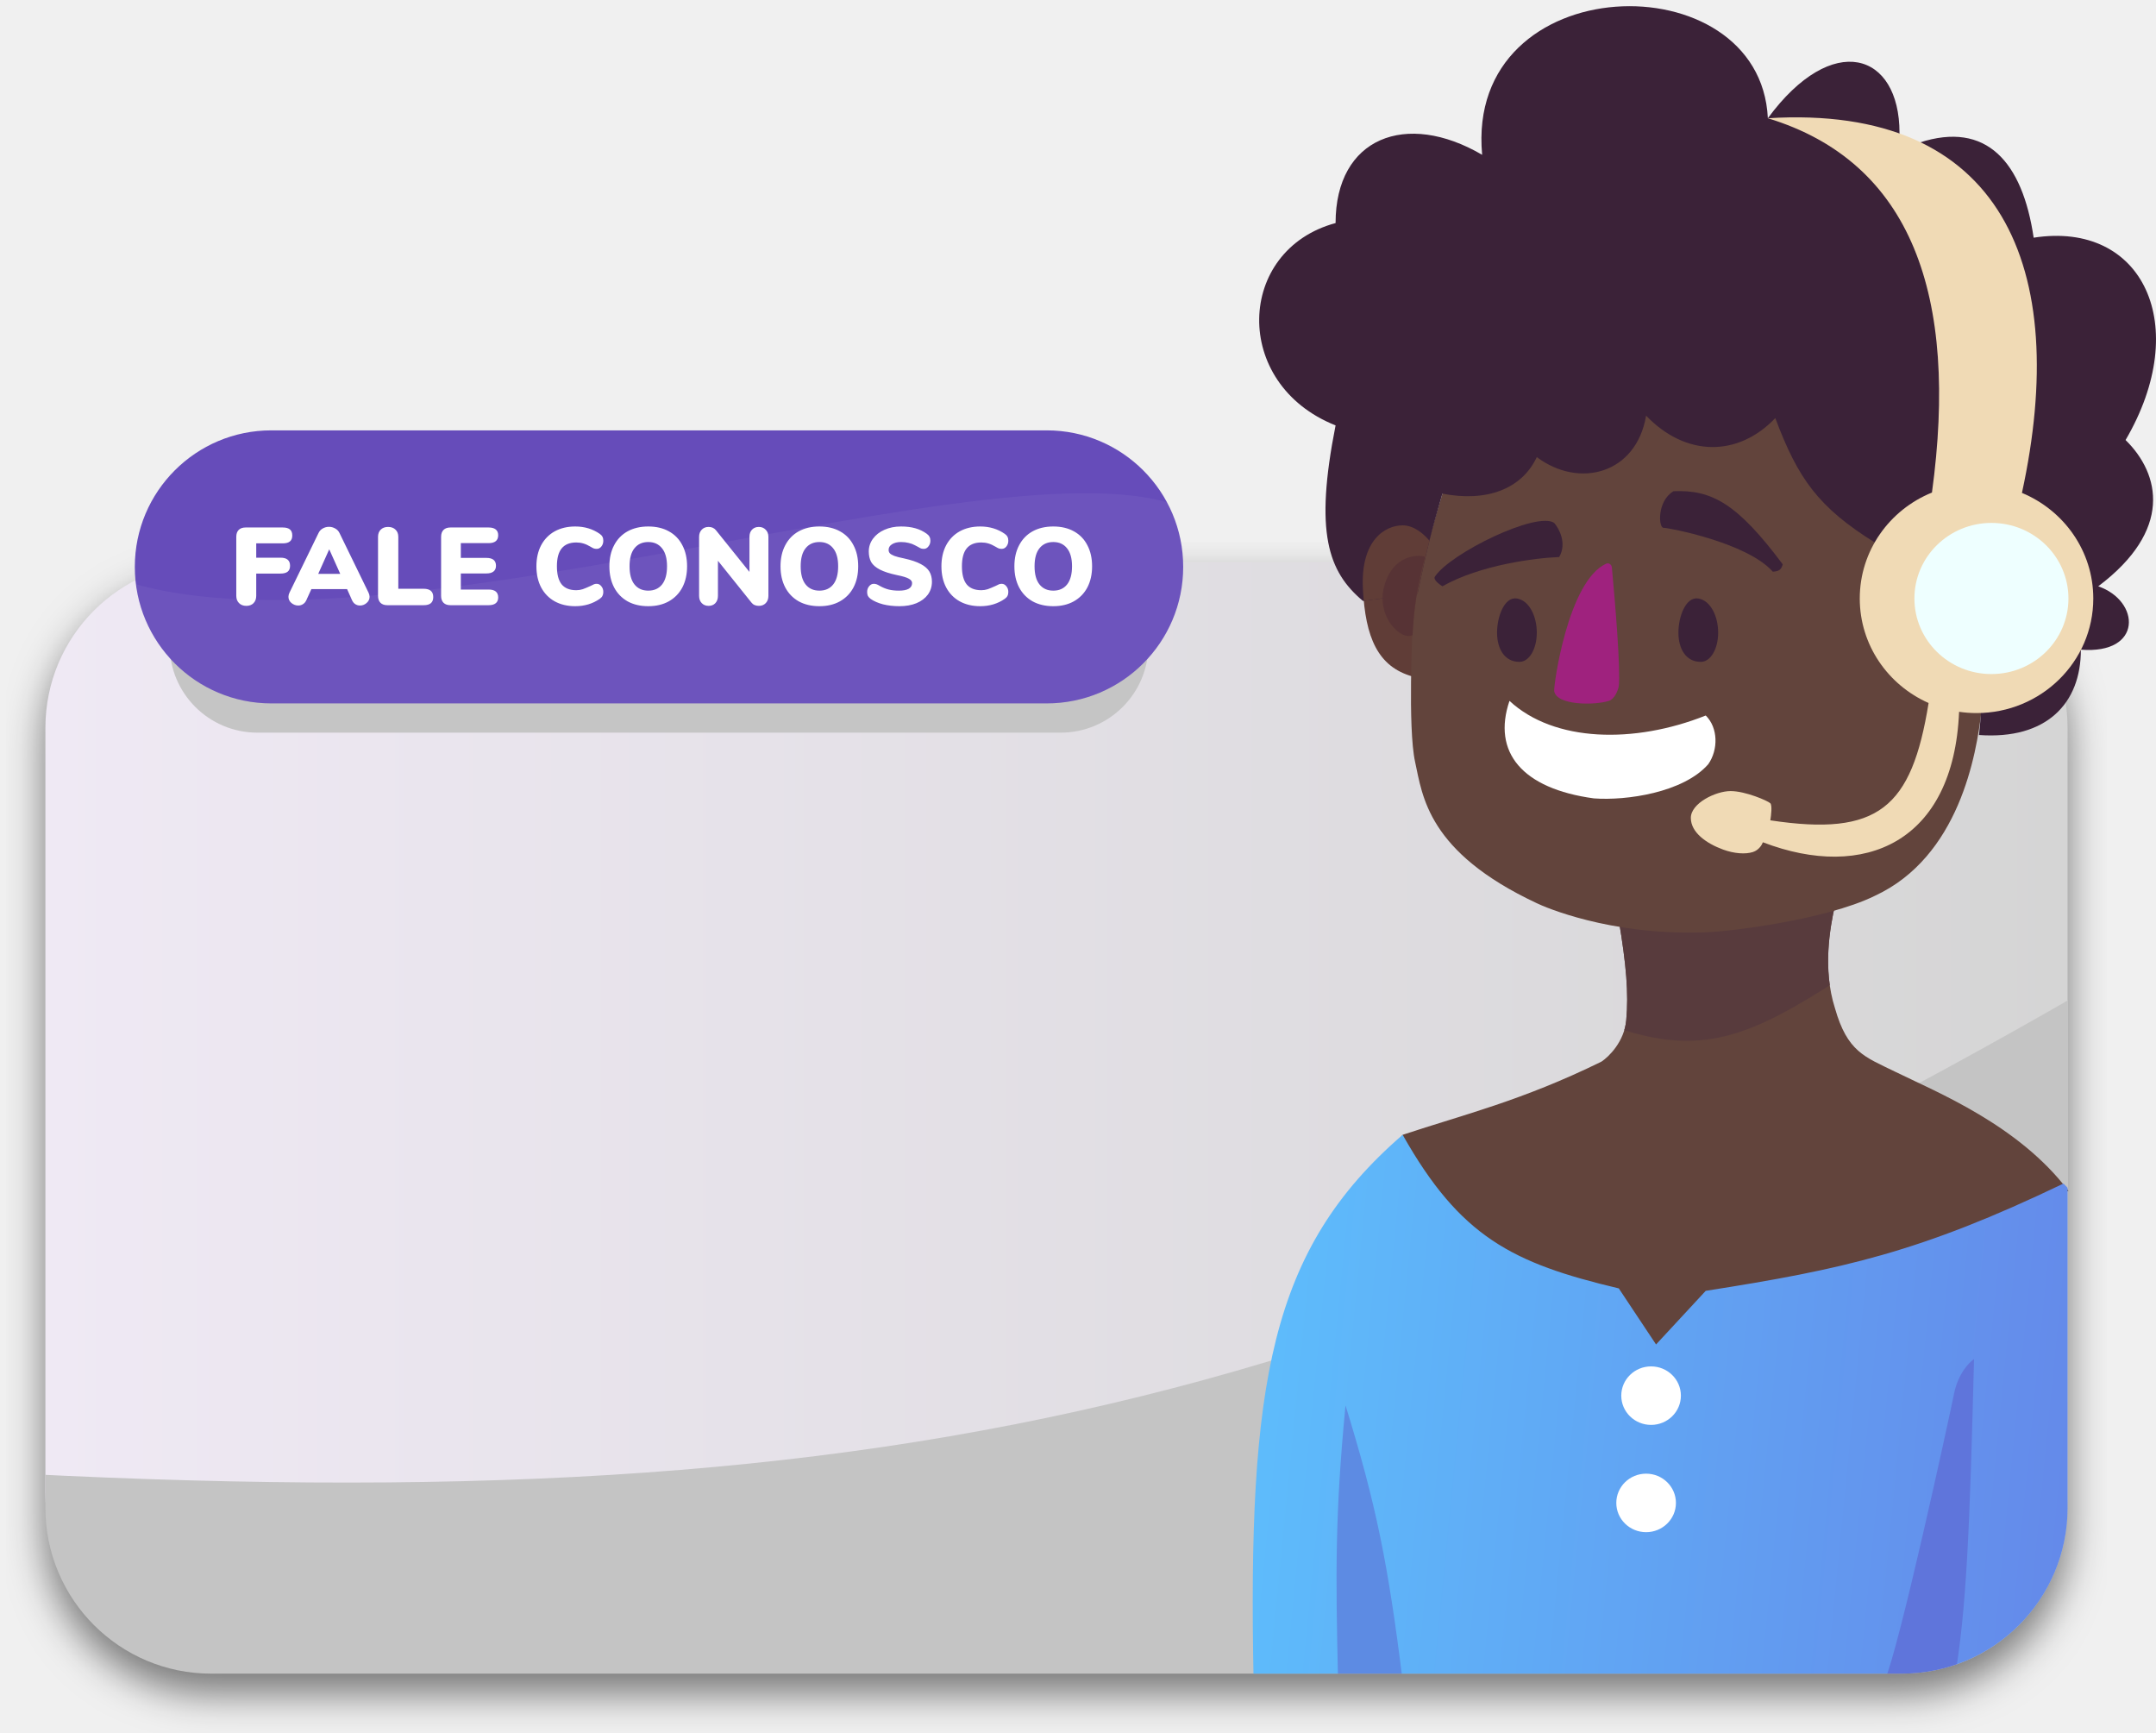
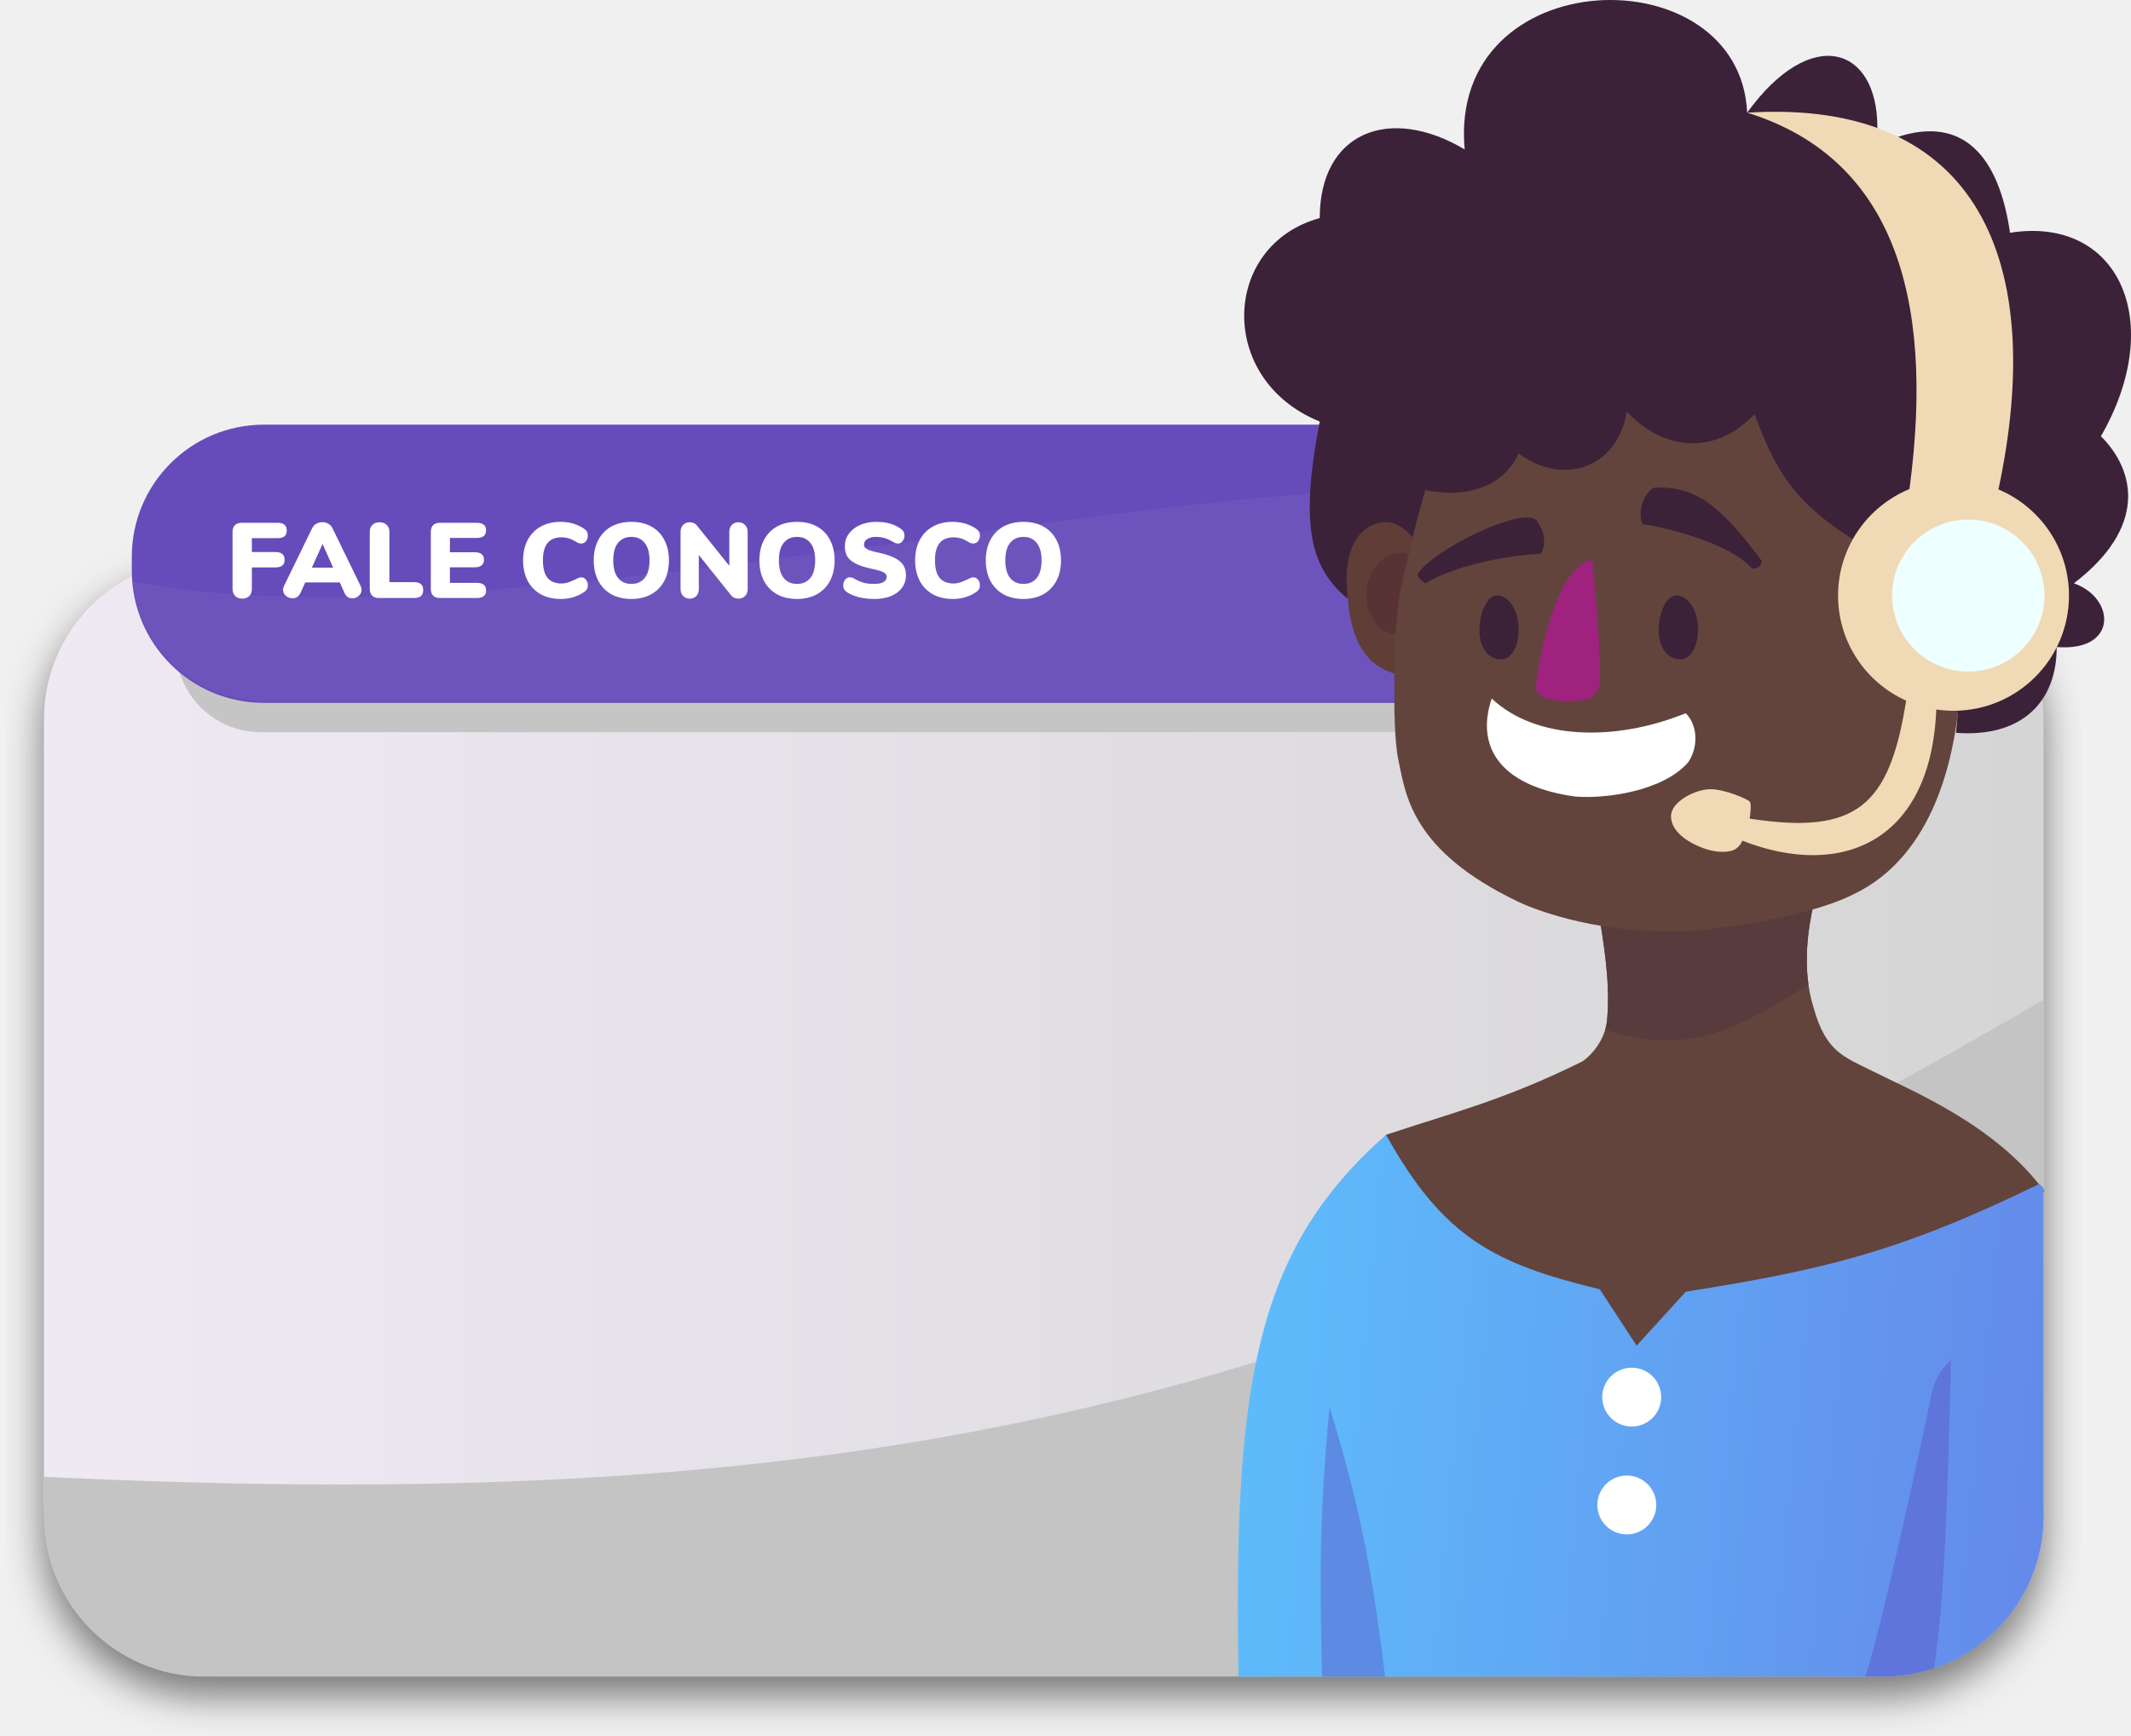
- <svg xmlns="http://www.w3.org/2000/svg" width="285" height="229" viewBox="0 0 285 229" fill="none">
+ <svg xmlns="http://www.w3.org/2000/svg" width="291" height="237" viewBox="0 0 291 237" fill="none">
  <g filter="url(#filter0_d)">
-     <rect x="6" y="74.272" width="267.313" height="144.977" rx="21.908" fill="url(#paint0_linear)" />
-     <mask id="mask0" mask-type="alpha" maskUnits="userSpaceOnUse" x="6" y="76" width="268" height="146">
-       <rect x="6" y="76.206" width="267.313" height="144.977" rx="21.908" fill="url(#paint1_linear)" />
+     <rect x="6" y="76.333" width="273.062" height="150.658" rx="21.908" fill="url(#paint0_linear)" />
+     <mask id="mask0" mask-type="alpha" maskUnits="userSpaceOnUse" x="6" y="78" width="274" height="151">
+       <rect x="6" y="78.342" width="273.062" height="150.658" rx="21.908" fill="url(#paint1_linear)" />
    </mask>
    <g mask="url(#mask0)">
-       <path d="M289.772 122.598C185.457 184.873 121.577 201.431 -3.081 194.442V240.513H289.772V122.598Z" fill="#C4C4C4" />
+       <path d="M295.875 126.553C189.316 191.268 124.063 208.475 -3.276 201.212V249.088H295.875V126.553Z" fill="#C4C4C4" />
    </g>
  </g>
-   <rect x="22.42" y="63.963" width="129.388" height="32.861" rx="11.598" fill="#C5C5C5" />
-   <rect x="17.822" y="56.875" width="138.583" height="36.083" rx="18.042" fill="#664CBA" />
+   <rect x="24" y="66" width="181" height="34" rx="11.598" fill="#C5C5C5" />
+   <rect x="18" y="58" width="193" height="38" rx="18.042" fill="#664CBA" />
  <g opacity="0.05">
-     <mask id="mask1" mask-type="alpha" maskUnits="userSpaceOnUse" x="17" y="56" width="140" height="37">
-       <rect x="17.822" y="56.875" width="138.583" height="36.083" rx="18.042" fill="#664CBA" />
+     <mask id="mask1" mask-type="alpha" maskUnits="userSpaceOnUse" x="18" y="58" width="193" height="38">
+       <rect x="18.076" y="58.254" width="192.924" height="37.497" rx="18.042" fill="#664CBA" />
    </mask>
    <g mask="url(#mask1)">
-       <path d="M159.689 69.118C142.284 53.654 50.662 89.737 14.867 76.206C-20.928 62.674 14.867 97.147 14.867 97.147H159.689C159.689 97.147 177.094 84.582 159.689 69.118Z" fill="white" />
+       <path d="M215.572 70.977C191.342 54.906 63.793 92.403 13.962 78.342C-35.869 64.281 13.962 100.104 13.962 100.104H215.572C215.572 100.104 239.801 87.047 215.572 70.977Z" fill="white" />
    </g>
  </g>
-   <path d="M32.559 80.068C32.161 80.068 31.841 79.946 31.598 79.704C31.355 79.461 31.234 79.14 31.234 78.742V70.948C31.234 70.549 31.34 70.243 31.554 70.03C31.768 69.816 32.074 69.709 32.472 69.709H37.367C37.804 69.709 38.125 69.797 38.329 69.972C38.533 70.137 38.635 70.404 38.635 70.773C38.635 71.132 38.528 71.394 38.314 71.56C38.11 71.725 37.794 71.807 37.367 71.807H33.871V73.701H37.076C37.503 73.701 37.819 73.789 38.023 73.963C38.236 74.138 38.343 74.405 38.343 74.765C38.343 75.124 38.236 75.386 38.023 75.552C37.819 75.717 37.503 75.799 37.076 75.799H33.871V78.742C33.871 79.15 33.749 79.475 33.506 79.718C33.273 79.951 32.958 80.068 32.559 80.068ZM48.722 78.334C48.809 78.519 48.853 78.698 48.853 78.873C48.853 79.194 48.722 79.466 48.46 79.689C48.207 79.912 47.916 80.024 47.586 80.024C47.362 80.024 47.158 79.966 46.974 79.849C46.789 79.733 46.644 79.558 46.537 79.325L45.881 77.853H41.161L40.491 79.325C40.384 79.558 40.233 79.733 40.039 79.849C39.854 79.966 39.65 80.024 39.427 80.024C39.097 80.024 38.796 79.912 38.524 79.689C38.261 79.466 38.13 79.194 38.13 78.873C38.13 78.698 38.174 78.519 38.261 78.334L42.108 70.438C42.234 70.176 42.419 69.976 42.661 69.841C42.914 69.695 43.191 69.622 43.492 69.622C43.783 69.622 44.055 69.695 44.308 69.841C44.56 69.976 44.749 70.176 44.876 70.438L48.722 78.334ZM42.064 75.843H44.978L43.521 72.594L42.064 75.843ZM51.209 79.98C50.811 79.98 50.505 79.874 50.292 79.66C50.078 79.446 49.971 79.135 49.971 78.728V70.948C49.971 70.549 50.088 70.234 50.321 70.001C50.564 69.758 50.889 69.636 51.297 69.636C51.715 69.636 52.045 69.758 52.288 70.001C52.53 70.234 52.652 70.549 52.652 70.948V77.81H56.003C56.848 77.81 57.27 78.174 57.27 78.902C57.27 79.271 57.163 79.543 56.95 79.718C56.746 79.893 56.43 79.98 56.003 79.98H51.209ZM59.547 79.98C59.149 79.98 58.843 79.874 58.629 79.66C58.415 79.446 58.309 79.14 58.309 78.742V70.948C58.309 70.549 58.415 70.243 58.629 70.03C58.843 69.816 59.149 69.709 59.547 69.709H64.588C65.005 69.709 65.321 69.797 65.535 69.972C65.748 70.146 65.855 70.399 65.855 70.729C65.855 71.428 65.433 71.778 64.588 71.778H60.916V73.73H64.296C65.141 73.73 65.564 74.075 65.564 74.765C65.564 75.095 65.457 75.347 65.243 75.522C65.03 75.697 64.714 75.785 64.296 75.785H60.916V77.912H64.588C65.433 77.912 65.855 78.261 65.855 78.961C65.855 79.291 65.748 79.543 65.535 79.718C65.321 79.893 65.005 79.98 64.588 79.98H59.547ZM76.036 80.112C75.007 80.112 74.103 79.898 73.326 79.471C72.559 79.043 71.962 78.431 71.534 77.635C71.117 76.838 70.908 75.906 70.908 74.838C70.908 73.779 71.117 72.851 71.534 72.055C71.962 71.258 72.559 70.647 73.326 70.219C74.103 69.792 75.007 69.578 76.036 69.578C77.27 69.578 78.353 69.904 79.285 70.554C79.45 70.671 79.567 70.797 79.635 70.933C79.712 71.069 79.751 71.244 79.751 71.458C79.751 71.759 79.664 72.016 79.489 72.23C79.324 72.434 79.12 72.536 78.877 72.536C78.731 72.536 78.6 72.516 78.484 72.477C78.367 72.429 78.231 72.356 78.076 72.259C77.736 72.055 77.415 71.909 77.114 71.822C76.813 71.734 76.502 71.691 76.182 71.691C75.317 71.691 74.671 71.953 74.244 72.477C73.826 72.992 73.618 73.779 73.618 74.838C73.618 75.906 73.826 76.702 74.244 77.227C74.671 77.742 75.317 77.999 76.182 77.999C76.473 77.999 76.755 77.955 77.027 77.868C77.299 77.771 77.648 77.625 78.076 77.431C78.28 77.324 78.43 77.251 78.527 77.212C78.624 77.174 78.741 77.154 78.877 77.154C79.12 77.154 79.324 77.261 79.489 77.475C79.664 77.678 79.751 77.931 79.751 78.232C79.751 78.436 79.712 78.611 79.635 78.757C79.567 78.893 79.45 79.019 79.285 79.135C78.353 79.786 77.27 80.112 76.036 80.112ZM85.697 80.112C84.648 80.112 83.735 79.898 82.958 79.471C82.191 79.034 81.598 78.422 81.18 77.635C80.763 76.838 80.554 75.906 80.554 74.838C80.554 73.769 80.763 72.842 81.18 72.055C81.598 71.258 82.191 70.647 82.958 70.219C83.735 69.792 84.648 69.578 85.697 69.578C86.746 69.578 87.654 69.792 88.421 70.219C89.198 70.647 89.791 71.258 90.199 72.055C90.616 72.842 90.825 73.769 90.825 74.838C90.825 75.906 90.616 76.838 90.199 77.635C89.781 78.422 89.184 79.034 88.407 79.471C87.639 79.898 86.736 80.112 85.697 80.112ZM85.697 78.057C86.474 78.057 87.081 77.785 87.518 77.242C87.955 76.688 88.174 75.887 88.174 74.838C88.174 73.789 87.95 72.992 87.503 72.448C87.066 71.904 86.464 71.632 85.697 71.632C84.92 71.632 84.313 71.904 83.876 72.448C83.439 72.983 83.22 73.779 83.22 74.838C83.22 75.896 83.439 76.698 83.876 77.242C84.313 77.785 84.92 78.057 85.697 78.057ZM100.308 69.636C100.677 69.636 100.978 69.758 101.211 70.001C101.454 70.243 101.575 70.559 101.575 70.948V78.742C101.575 79.14 101.459 79.461 101.226 79.704C100.993 79.946 100.692 80.068 100.323 80.068C99.885 80.068 99.555 79.922 99.332 79.631L94.903 74.109V78.742C94.903 79.14 94.791 79.461 94.568 79.704C94.344 79.946 94.043 80.068 93.665 80.068C93.296 80.068 92.994 79.946 92.761 79.704C92.528 79.461 92.412 79.14 92.412 78.742V70.948C92.412 70.559 92.528 70.243 92.761 70.001C92.994 69.758 93.296 69.636 93.665 69.636C94.082 69.636 94.408 69.782 94.641 70.074L99.07 75.581V70.948C99.07 70.549 99.181 70.234 99.405 70.001C99.638 69.758 99.939 69.636 100.308 69.636ZM108.319 80.112C107.27 80.112 106.357 79.898 105.58 79.471C104.812 79.034 104.22 78.422 103.802 77.635C103.384 76.838 103.176 75.906 103.176 74.838C103.176 73.769 103.384 72.842 103.802 72.055C104.22 71.258 104.812 70.647 105.58 70.219C106.357 69.792 107.27 69.578 108.319 69.578C109.367 69.578 110.276 69.792 111.043 70.219C111.82 70.647 112.412 71.258 112.82 72.055C113.238 72.842 113.447 73.769 113.447 74.838C113.447 75.906 113.238 76.838 112.82 77.635C112.403 78.422 111.805 79.034 111.028 79.471C110.261 79.898 109.358 80.112 108.319 80.112ZM108.319 78.057C109.096 78.057 109.703 77.785 110.14 77.242C110.577 76.688 110.795 75.887 110.795 74.838C110.795 73.789 110.572 72.992 110.125 72.448C109.688 71.904 109.086 71.632 108.319 71.632C107.541 71.632 106.934 71.904 106.497 72.448C106.06 72.983 105.842 73.779 105.842 74.838C105.842 75.896 106.06 76.698 106.497 77.242C106.934 77.785 107.541 78.057 108.319 78.057ZM118.894 80.112C118.117 80.112 117.393 80.029 116.723 79.864C116.063 79.689 115.519 79.451 115.092 79.15C114.926 79.024 114.805 78.893 114.727 78.757C114.659 78.621 114.625 78.446 114.625 78.232C114.625 77.941 114.713 77.688 114.888 77.475C115.062 77.261 115.266 77.154 115.499 77.154C115.626 77.154 115.747 77.174 115.864 77.212C115.98 77.251 116.126 77.324 116.301 77.431C116.699 77.654 117.092 77.814 117.481 77.912C117.879 78.009 118.326 78.057 118.821 78.057C119.394 78.057 119.826 77.975 120.118 77.81C120.419 77.635 120.569 77.382 120.569 77.052C120.569 76.829 120.429 76.639 120.147 76.484C119.875 76.319 119.351 76.159 118.574 76.003C117.612 75.799 116.859 75.556 116.315 75.275C115.771 74.993 115.388 74.663 115.164 74.284C114.951 73.895 114.844 73.429 114.844 72.885C114.844 72.264 115.028 71.7 115.398 71.195C115.767 70.69 116.272 70.297 116.913 70.015C117.563 69.724 118.292 69.578 119.098 69.578C119.807 69.578 120.438 69.656 120.992 69.811C121.546 69.967 122.051 70.21 122.507 70.54C122.682 70.666 122.803 70.802 122.871 70.948C122.949 71.084 122.988 71.254 122.988 71.458C122.988 71.749 122.9 72.001 122.726 72.215C122.561 72.429 122.361 72.536 122.128 72.536C122.002 72.536 121.886 72.521 121.779 72.492C121.672 72.453 121.521 72.376 121.327 72.259C121.278 72.23 121.138 72.157 120.905 72.04C120.681 71.914 120.414 71.817 120.103 71.749C119.802 71.671 119.472 71.632 119.113 71.632C118.617 71.632 118.219 71.73 117.918 71.924C117.617 72.108 117.466 72.356 117.466 72.667C117.466 72.851 117.52 73.002 117.627 73.118C117.733 73.235 117.932 73.352 118.224 73.468C118.515 73.575 118.947 73.687 119.521 73.803C120.453 74.007 121.186 74.255 121.72 74.546C122.255 74.828 122.633 75.158 122.857 75.537C123.08 75.916 123.192 76.362 123.192 76.877C123.192 77.518 123.012 78.087 122.653 78.582C122.293 79.067 121.788 79.446 121.138 79.718C120.497 79.98 119.749 80.112 118.894 80.112ZM129.574 80.112C128.544 80.112 127.641 79.898 126.864 79.471C126.097 79.043 125.5 78.431 125.072 77.635C124.655 76.838 124.446 75.906 124.446 74.838C124.446 73.779 124.655 72.851 125.072 72.055C125.5 71.258 126.097 70.647 126.864 70.219C127.641 69.792 128.544 69.578 129.574 69.578C130.807 69.578 131.89 69.904 132.823 70.554C132.988 70.671 133.105 70.797 133.172 70.933C133.25 71.069 133.289 71.244 133.289 71.458C133.289 71.759 133.202 72.016 133.027 72.23C132.862 72.434 132.658 72.536 132.415 72.536C132.269 72.536 132.138 72.516 132.022 72.477C131.905 72.429 131.769 72.356 131.614 72.259C131.274 72.055 130.953 71.909 130.652 71.822C130.351 71.734 130.04 71.691 129.72 71.691C128.855 71.691 128.209 71.953 127.782 72.477C127.364 72.992 127.156 73.779 127.156 74.838C127.156 75.906 127.364 76.702 127.782 77.227C128.209 77.742 128.855 77.999 129.72 77.999C130.011 77.999 130.293 77.955 130.565 77.868C130.837 77.771 131.186 77.625 131.614 77.431C131.818 77.324 131.968 77.251 132.065 77.212C132.162 77.174 132.279 77.154 132.415 77.154C132.658 77.154 132.862 77.261 133.027 77.475C133.202 77.678 133.289 77.931 133.289 78.232C133.289 78.436 133.25 78.611 133.172 78.757C133.105 78.893 132.988 79.019 132.823 79.135C131.89 79.786 130.807 80.112 129.574 80.112ZM139.235 80.112C138.186 80.112 137.273 79.898 136.496 79.471C135.728 79.034 135.136 78.422 134.718 77.635C134.301 76.838 134.092 75.906 134.092 74.838C134.092 73.769 134.301 72.842 134.718 72.055C135.136 71.258 135.728 70.647 136.496 70.219C137.273 69.792 138.186 69.578 139.235 69.578C140.284 69.578 141.192 69.792 141.959 70.219C142.736 70.647 143.329 71.258 143.737 72.055C144.154 72.842 144.363 73.769 144.363 74.838C144.363 75.906 144.154 76.838 143.737 77.635C143.319 78.422 142.722 79.034 141.945 79.471C141.177 79.898 140.274 80.112 139.235 80.112ZM139.235 78.057C140.012 78.057 140.619 77.785 141.056 77.242C141.493 76.688 141.711 75.887 141.711 74.838C141.711 73.789 141.488 72.992 141.041 72.448C140.604 71.904 140.002 71.632 139.235 71.632C138.458 71.632 137.851 71.904 137.414 72.448C136.977 72.983 136.758 73.779 136.758 74.838C136.758 75.896 136.977 76.698 137.414 77.242C137.851 77.785 138.458 78.057 139.235 78.057Z" fill="white" />
-   <path d="M242.556 133.218C240.914 128.063 241.9 122.587 242.556 119.687C232.705 118.398 213.198 116.981 213.986 121.62C214.971 127.419 215.3 131.285 214.971 134.829C214.709 137.664 212.673 139.662 211.687 140.306C201.179 145.461 193.516 147.286 185.416 149.971L180.161 157.059L218.912 179.289L273.426 157.381C266.858 148.682 256.021 144.333 250.438 141.595C246.497 139.662 244.198 139.017 242.556 133.218Z" fill="#62443C" />
-   <mask id="mask2" mask-type="alpha" maskUnits="userSpaceOnUse" x="180" y="118" width="94" height="62">
-     <path d="M242.556 133.218C240.914 128.063 241.9 122.587 242.556 119.687C232.705 118.398 213.198 116.981 213.986 121.62C214.971 127.419 215.3 131.285 214.971 134.829C214.709 137.664 212.673 139.662 211.687 140.306C201.179 145.461 193.516 147.286 185.416 149.971L180.161 157.059L218.912 179.289L273.426 157.381C266.858 148.682 256.021 144.333 250.438 141.595C246.497 139.662 244.198 139.017 242.556 133.218Z" fill="#62443C" />
+   <path d="M33.082 81.765C32.684 81.765 32.363 81.643 32.12 81.4C31.878 81.157 31.756 80.837 31.756 80.439V72.644C31.756 72.246 31.863 71.94 32.077 71.727C32.29 71.513 32.596 71.406 32.995 71.406H37.89C38.327 71.406 38.647 71.493 38.851 71.668C39.055 71.833 39.157 72.1 39.157 72.47C39.157 72.829 39.05 73.091 38.837 73.256C38.633 73.421 38.317 73.504 37.89 73.504H34.393V75.398H37.598C38.026 75.398 38.341 75.485 38.545 75.66C38.759 75.835 38.866 76.102 38.866 76.462C38.866 76.821 38.759 77.083 38.545 77.248C38.341 77.413 38.026 77.496 37.598 77.496H34.393V80.439C34.393 80.847 34.272 81.172 34.029 81.415C33.796 81.648 33.48 81.765 33.082 81.765ZM49.245 80.031C49.332 80.215 49.376 80.395 49.376 80.57C49.376 80.89 49.245 81.162 48.982 81.386C48.73 81.609 48.438 81.721 48.108 81.721C47.885 81.721 47.681 81.663 47.496 81.546C47.312 81.43 47.166 81.255 47.059 81.022L46.404 79.55H41.683L41.013 81.022C40.906 81.255 40.756 81.43 40.562 81.546C40.377 81.663 40.173 81.721 39.95 81.721C39.619 81.721 39.318 81.609 39.046 81.386C38.784 81.162 38.653 80.89 38.653 80.57C38.653 80.395 38.697 80.215 38.784 80.031L42.63 72.135C42.757 71.872 42.941 71.673 43.184 71.537C43.437 71.391 43.713 71.319 44.014 71.319C44.306 71.319 44.578 71.391 44.83 71.537C45.083 71.673 45.272 71.872 45.398 72.135L49.245 80.031ZM42.587 77.54H45.5L44.044 74.291L42.587 77.54ZM51.732 81.677C51.334 81.677 51.028 81.57 50.814 81.357C50.601 81.143 50.494 80.832 50.494 80.424V72.644C50.494 72.246 50.61 71.931 50.843 71.698C51.086 71.455 51.412 71.333 51.82 71.333C52.237 71.333 52.567 71.455 52.81 71.698C53.053 71.931 53.175 72.246 53.175 72.644V79.506H56.525C57.37 79.506 57.793 79.871 57.793 80.599C57.793 80.968 57.686 81.24 57.472 81.415C57.268 81.59 56.953 81.677 56.525 81.677H51.732ZM60.069 81.677C59.671 81.677 59.365 81.57 59.152 81.357C58.938 81.143 58.831 80.837 58.831 80.439V72.644C58.831 72.246 58.938 71.94 59.152 71.727C59.365 71.513 59.671 71.406 60.069 71.406H65.11C65.528 71.406 65.844 71.493 66.057 71.668C66.271 71.843 66.378 72.096 66.378 72.426C66.378 73.125 65.955 73.475 65.11 73.475H61.439V75.427H64.819C65.664 75.427 66.086 75.772 66.086 76.462C66.086 76.792 65.98 77.044 65.766 77.219C65.552 77.394 65.237 77.481 64.819 77.481H61.439V79.608H65.11C65.955 79.608 66.378 79.958 66.378 80.657C66.378 80.988 66.271 81.24 66.057 81.415C65.844 81.59 65.528 81.677 65.11 81.677H60.069ZM76.559 81.808C75.529 81.808 74.626 81.595 73.849 81.167C73.082 80.74 72.484 80.128 72.057 79.332C71.639 78.535 71.43 77.603 71.43 76.534C71.43 75.476 71.639 74.548 72.057 73.752C72.484 72.955 73.082 72.343 73.849 71.916C74.626 71.489 75.529 71.275 76.559 71.275C77.792 71.275 78.875 71.6 79.808 72.251C79.973 72.368 80.089 72.494 80.157 72.63C80.235 72.766 80.274 72.941 80.274 73.154C80.274 73.455 80.186 73.713 80.011 73.927C79.846 74.13 79.642 74.232 79.4 74.232C79.254 74.232 79.123 74.213 79.006 74.174C78.89 74.126 78.754 74.053 78.598 73.956C78.258 73.752 77.938 73.606 77.637 73.519C77.336 73.431 77.025 73.387 76.704 73.387C75.84 73.387 75.194 73.65 74.767 74.174C74.349 74.689 74.14 75.476 74.14 76.534C74.14 77.603 74.349 78.399 74.767 78.924C75.194 79.438 75.84 79.696 76.704 79.696C76.996 79.696 77.277 79.652 77.549 79.565C77.821 79.468 78.171 79.322 78.598 79.128C78.802 79.021 78.953 78.948 79.05 78.909C79.147 78.87 79.264 78.851 79.4 78.851C79.642 78.851 79.846 78.958 80.011 79.171C80.186 79.375 80.274 79.628 80.274 79.929C80.274 80.133 80.235 80.308 80.157 80.453C80.089 80.589 79.973 80.716 79.808 80.832C78.875 81.483 77.792 81.808 76.559 81.808ZM86.219 81.808C85.171 81.808 84.257 81.595 83.481 81.167C82.713 80.73 82.121 80.118 81.703 79.332C81.285 78.535 81.077 77.603 81.077 76.534C81.077 75.466 81.285 74.538 81.703 73.752C82.121 72.955 82.713 72.343 83.481 71.916C84.257 71.489 85.171 71.275 86.219 71.275C87.268 71.275 88.177 71.489 88.944 71.916C89.721 72.343 90.313 72.955 90.721 73.752C91.139 74.538 91.348 75.466 91.348 76.534C91.348 77.603 91.139 78.535 90.721 79.332C90.304 80.118 89.706 80.73 88.929 81.167C88.162 81.595 87.259 81.808 86.219 81.808ZM86.219 79.754C86.996 79.754 87.603 79.482 88.041 78.938C88.478 78.385 88.696 77.583 88.696 76.534C88.696 75.485 88.473 74.689 88.026 74.145C87.589 73.601 86.987 73.329 86.219 73.329C85.442 73.329 84.835 73.601 84.398 74.145C83.961 74.679 83.743 75.476 83.743 76.534C83.743 77.593 83.961 78.394 84.398 78.938C84.835 79.482 85.442 79.754 86.219 79.754ZM100.831 71.333C101.2 71.333 101.501 71.455 101.734 71.698C101.977 71.94 102.098 72.256 102.098 72.644V80.439C102.098 80.837 101.982 81.157 101.748 81.4C101.515 81.643 101.214 81.765 100.845 81.765C100.408 81.765 100.078 81.619 99.855 81.328L95.426 75.806V80.439C95.426 80.837 95.314 81.157 95.091 81.4C94.867 81.643 94.566 81.765 94.187 81.765C93.818 81.765 93.517 81.643 93.284 81.4C93.051 81.157 92.934 80.837 92.934 80.439V72.644C92.934 72.256 93.051 71.94 93.284 71.698C93.517 71.455 93.818 71.333 94.187 71.333C94.605 71.333 94.93 71.479 95.163 71.77L99.592 77.277V72.644C99.592 72.246 99.704 71.931 99.927 71.698C100.16 71.455 100.462 71.333 100.831 71.333ZM108.841 81.808C107.792 81.808 106.879 81.595 106.102 81.167C105.335 80.73 104.742 80.118 104.325 79.332C103.907 78.535 103.698 77.603 103.698 76.534C103.698 75.466 103.907 74.538 104.325 73.752C104.742 72.955 105.335 72.343 106.102 71.916C106.879 71.489 107.792 71.275 108.841 71.275C109.89 71.275 110.798 71.489 111.566 71.916C112.343 72.343 112.935 72.955 113.343 73.752C113.761 74.538 113.969 75.466 113.969 76.534C113.969 77.603 113.761 78.535 113.343 79.332C112.925 80.118 112.328 80.73 111.551 81.167C110.784 81.595 109.88 81.808 108.841 81.808ZM108.841 79.754C109.618 79.754 110.225 79.482 110.662 78.938C111.099 78.385 111.318 77.583 111.318 76.534C111.318 75.485 111.094 74.689 110.648 74.145C110.211 73.601 109.608 73.329 108.841 73.329C108.064 73.329 107.457 73.601 107.02 74.145C106.583 74.679 106.364 75.476 106.364 76.534C106.364 77.593 106.583 78.394 107.02 78.938C107.457 79.482 108.064 79.754 108.841 79.754ZM119.417 81.808C118.64 81.808 117.916 81.726 117.246 81.561C116.585 81.386 116.042 81.148 115.614 80.847C115.449 80.721 115.328 80.589 115.25 80.453C115.182 80.317 115.148 80.143 115.148 79.929C115.148 79.638 115.235 79.385 115.41 79.171C115.585 78.958 115.789 78.851 116.022 78.851C116.148 78.851 116.27 78.87 116.386 78.909C116.503 78.948 116.649 79.021 116.823 79.128C117.222 79.351 117.615 79.511 118.003 79.608C118.402 79.706 118.848 79.754 119.344 79.754C119.917 79.754 120.349 79.671 120.64 79.506C120.942 79.332 121.092 79.079 121.092 78.749C121.092 78.525 120.951 78.336 120.67 78.181C120.398 78.016 119.873 77.855 119.096 77.7C118.135 77.496 117.382 77.253 116.838 76.971C116.294 76.69 115.91 76.359 115.687 75.981C115.473 75.592 115.367 75.126 115.367 74.582C115.367 73.96 115.551 73.397 115.92 72.892C116.289 72.387 116.794 71.994 117.435 71.712C118.086 71.421 118.814 71.275 119.621 71.275C120.33 71.275 120.961 71.353 121.515 71.508C122.068 71.663 122.573 71.906 123.03 72.237C123.205 72.363 123.326 72.499 123.394 72.644C123.472 72.78 123.511 72.95 123.511 73.154C123.511 73.446 123.423 73.698 123.248 73.912C123.083 74.126 122.884 74.232 122.651 74.232C122.525 74.232 122.408 74.218 122.301 74.189C122.194 74.15 122.044 74.072 121.85 73.956C121.801 73.927 121.66 73.854 121.427 73.737C121.204 73.611 120.937 73.514 120.626 73.446C120.325 73.368 119.995 73.329 119.635 73.329C119.14 73.329 118.742 73.426 118.441 73.621C118.139 73.805 117.989 74.053 117.989 74.364C117.989 74.548 118.042 74.699 118.149 74.815C118.256 74.932 118.455 75.048 118.747 75.165C119.038 75.272 119.47 75.383 120.043 75.5C120.976 75.704 121.709 75.952 122.243 76.243C122.777 76.525 123.156 76.855 123.379 77.234C123.603 77.612 123.714 78.059 123.714 78.574C123.714 79.215 123.535 79.783 123.175 80.278C122.816 80.764 122.311 81.143 121.66 81.415C121.019 81.677 120.271 81.808 119.417 81.808ZM130.097 81.808C129.067 81.808 128.164 81.595 127.387 81.167C126.619 80.74 126.022 80.128 125.595 79.332C125.177 78.535 124.968 77.603 124.968 76.534C124.968 75.476 125.177 74.548 125.595 73.752C126.022 72.955 126.619 72.343 127.387 71.916C128.164 71.489 129.067 71.275 130.097 71.275C131.33 71.275 132.413 71.6 133.345 72.251C133.511 72.368 133.627 72.494 133.695 72.63C133.773 72.766 133.812 72.941 133.812 73.154C133.812 73.455 133.724 73.713 133.549 73.927C133.384 74.13 133.18 74.232 132.938 74.232C132.792 74.232 132.661 74.213 132.544 74.174C132.428 74.126 132.292 74.053 132.136 73.956C131.796 73.752 131.476 73.606 131.175 73.519C130.874 73.431 130.563 73.387 130.242 73.387C129.378 73.387 128.732 73.65 128.305 74.174C127.887 74.689 127.678 75.476 127.678 76.534C127.678 77.603 127.887 78.399 128.305 78.924C128.732 79.438 129.378 79.696 130.242 79.696C130.534 79.696 130.815 79.652 131.087 79.565C131.359 79.468 131.709 79.322 132.136 79.128C132.34 79.021 132.491 78.948 132.588 78.909C132.685 78.87 132.802 78.851 132.938 78.851C133.18 78.851 133.384 78.958 133.549 79.171C133.724 79.375 133.812 79.628 133.812 79.929C133.812 80.133 133.773 80.308 133.695 80.453C133.627 80.589 133.511 80.716 133.345 80.832C132.413 81.483 131.33 81.808 130.097 81.808ZM139.757 81.808C138.708 81.808 137.795 81.595 137.018 81.167C136.251 80.73 135.659 80.118 135.241 79.332C134.823 78.535 134.615 77.603 134.615 76.534C134.615 75.466 134.823 74.538 135.241 73.752C135.659 72.955 136.251 72.343 137.018 71.916C137.795 71.489 138.708 71.275 139.757 71.275C140.806 71.275 141.714 71.489 142.482 71.916C143.259 72.343 143.851 72.955 144.259 73.752C144.677 74.538 144.886 75.466 144.886 76.534C144.886 77.603 144.677 78.535 144.259 79.332C143.842 80.118 143.244 80.73 142.467 81.167C141.7 81.595 140.797 81.808 139.757 81.808ZM139.757 79.754C140.534 79.754 141.141 79.482 141.578 78.938C142.016 78.385 142.234 77.583 142.234 76.534C142.234 75.485 142.011 74.689 141.564 74.145C141.127 73.601 140.525 73.329 139.757 73.329C138.98 73.329 138.373 73.601 137.936 74.145C137.499 74.679 137.281 75.476 137.281 76.534C137.281 77.593 137.499 78.394 137.936 78.938C138.373 79.482 138.98 79.754 139.757 79.754Z" fill="white" />
+   <path d="M247.644 137.589C245.966 132.232 246.973 126.541 247.644 123.527C237.58 122.188 217.654 120.715 218.459 125.536C219.465 131.563 219.801 135.58 219.465 139.263C219.197 142.209 217.117 144.285 216.111 144.954C205.376 150.311 197.549 152.208 189.274 154.998L183.907 162.364L223.491 185.465L279.177 162.699C272.468 153.659 261.397 149.139 255.695 146.294C251.669 144.285 249.321 143.615 247.644 137.589Z" fill="#62443C" />
+   <mask id="mask2" mask-type="alpha" maskUnits="userSpaceOnUse" x="183" y="122" width="97" height="64">
+     <path d="M247.644 137.589C245.966 132.232 246.973 126.541 247.644 123.527C237.58 122.188 217.654 120.715 218.459 125.536C219.465 131.563 219.801 135.58 219.465 139.263C219.197 142.209 217.117 144.285 216.111 144.954C205.376 150.311 197.549 152.208 189.274 154.998L183.907 162.364L223.491 185.465L279.177 162.699C272.468 153.659 261.397 149.139 255.695 146.294C251.669 144.285 249.321 143.615 247.644 137.589Z" fill="#62443C" />
  </mask>
  <g mask="url(#mask2)">
-     <path d="M243.213 129.352V119.365L213.001 121.298L213.658 135.796C225.043 139.706 231.549 136.876 243.213 129.352Z" fill="#583B3D" />
+     <path d="M248.315 133.571V123.193L217.453 125.201L218.124 140.267C229.754 144.331 236.4 141.39 248.315 133.571Z" fill="#583B3D" />
  </g>
-   <path d="M185.416 69.428C187.255 69.428 188.809 71.147 189.357 72.006C190.013 78.234 190.408 90.434 186.73 89.403C182.132 88.114 180.49 84.248 180.162 77.805C179.833 71.361 183.117 69.428 185.416 69.428Z" fill="#603D37" />
-   <path d="M247.811 118.398C258.976 113.244 261.275 99.712 261.932 93.913V63.629L229.421 43.333L194.611 57.186L190.67 65.24C188.12 73.585 187.271 77.446 186.729 82.96C186.729 82.96 186.073 96.169 187.058 100.679C188.043 105.189 188.7 112.599 203.149 119.365C204.2 119.88 212.673 123.553 224.823 123.231C227.976 123.231 241.243 121.62 247.811 118.398Z" fill="#62443C" />
-   <mask id="mask3" mask-type="alpha" maskUnits="userSpaceOnUse" x="6" y="76" width="268" height="146">
-     <rect x="6" y="76.206" width="267.313" height="144.977" rx="21.908" fill="url(#paint2_linear)" />
+   <path d="M189.274 71.299C191.153 71.299 192.741 73.085 193.3 73.978C193.971 80.451 194.373 93.128 190.616 92.057C185.92 90.718 184.242 86.7 183.907 80.004C183.572 73.308 186.926 71.299 189.274 71.299Z" fill="#603D37" />
+   <path d="M253.011 122.188C264.417 116.832 266.765 102.77 267.436 96.744V65.273L234.226 44.181L198.667 58.577L194.642 66.947C192.037 75.619 191.169 79.631 190.616 85.361C190.616 85.361 189.945 99.087 190.952 103.775C191.958 108.462 192.629 116.162 207.389 123.193C208.462 123.728 217.117 127.545 229.529 127.21C232.75 127.21 246.302 125.536 253.011 122.188Z" fill="#62443C" />
+   <mask id="mask3" mask-type="alpha" maskUnits="userSpaceOnUse" x="6" y="78" width="274" height="151">
+     <rect x="6" y="78.342" width="273.062" height="150.658" rx="21.908" fill="url(#paint2_linear)" />
  </mask>
  <g mask="url(#mask3)">
-     <path d="M283.277 183.799C281.438 168.077 275.505 158.992 272.769 156.415C253.83 165.502 243.589 167.753 225.48 170.59L218.912 177.678L213.986 170.268C199.887 166.931 193.019 163.442 185.416 149.971C167.854 165.166 164.934 182.803 165.712 222.137H279.665C281.635 215.909 285.116 199.521 283.277 183.799Z" fill="url(#paint3_linear)" />
-     <path d="M260.947 179.611C260.382 201.711 259.969 212.964 258.319 222.137H249.124C251.095 217.627 257.663 187.343 258.319 184.121C258.845 181.544 260.29 180.04 260.947 179.611Z" fill="#5F75DB" />
-     <path d="M177.863 185.732C181.907 198.814 183.486 206.619 185.416 222.137H176.878C176.544 207.878 176.474 200.191 177.863 185.732Z" fill="#5D8BE3" />
+     <path d="M289.24 190.152C287.362 173.814 281.301 164.372 278.506 161.694C259.16 171.137 248.699 173.477 230.2 176.425L223.491 183.791L218.459 176.09C204.057 172.623 197.041 168.997 189.274 154.998C171.335 170.789 168.352 189.116 169.147 229.992H285.55C287.563 223.52 291.119 206.49 289.24 190.152Z" fill="url(#paint3_linear)" />
+     <path d="M266.429 185.799C265.852 208.765 265.431 220.46 263.746 229.992H254.353C256.366 225.305 263.075 193.834 263.746 190.487C264.282 187.808 265.758 186.246 266.429 185.799Z" fill="#5F75DB" />
+     <path d="M181.559 192.161C185.689 205.755 187.303 213.866 189.274 229.992H180.552C180.212 215.174 180.14 207.186 181.559 192.161Z" fill="#5D8BE3" />
  </g>
-   <path d="M234.675 55.253C237.683 63.268 240.352 67.021 247.811 71.684C252.518 77.912 261.932 90.756 261.932 92.302C261.932 93.849 261.713 96.169 261.603 97.135C270.47 97.779 275.083 93.002 275.068 85.859C283.278 86.504 282.949 79.416 277.366 77.483C287.218 70.073 285.576 62.663 280.979 58.152C289.845 43.01 283.278 29.157 268.828 31.412C267.351 21.4 262.589 15.948 253.722 18.848L251.095 20.781V17.559C251.095 6.927 242.228 4.028 233.69 15.626C232.705 -5.315 193.626 -4.349 195.924 20.458C185.864 14.574 176.549 18.203 176.549 29.479C163.413 33.023 162.757 50.742 176.549 56.219C173.743 70.396 175.564 75.55 180.161 79.416L187.386 78.449C188.516 73.001 189.24 70.121 190.67 65.24C196.577 66.385 201.179 64.596 203.149 60.408C208.732 64.596 216.285 62.663 217.598 54.931C222.853 60.408 229.749 60.408 234.675 55.253Z" fill="#3B2238" />
-   <path fill-rule="evenodd" clip-rule="evenodd" d="M180.275 79.4L187.386 78.449C187.967 75.648 188.441 73.526 188.958 71.462C188.229 70.574 186.917 69.428 185.416 69.428C183.117 69.428 179.833 71.361 180.161 77.805C180.19 78.356 180.227 78.887 180.275 79.4Z" fill="#603D37" />
-   <path d="M183.446 76.194C185.038 72.862 188.4 73.427 188.371 73.617C187.267 77.874 186.939 80.112 186.729 83.926C185.181 84.81 181.166 80.962 183.446 76.194Z" fill="#573335" />
-   <path fill-rule="evenodd" clip-rule="evenodd" d="M267.279 65.14C273.738 35.444 264.74 13.702 233.69 15.626C252.701 21.414 258.929 39.084 255.384 65.094C249.782 67.365 245.841 72.778 245.841 79.094C245.841 85.241 249.575 90.534 254.94 92.906C252.693 106.806 248.29 110.569 234.018 108.411C234.128 107.767 234.281 106.414 234.018 106.156C233.69 105.834 230.734 104.545 228.764 104.545C226.794 104.545 223.51 106.156 223.51 108.089C223.51 110.022 225.571 111.467 227.779 112.277C229.225 112.808 230.734 112.921 231.72 112.599C232.508 112.342 232.924 111.633 233.033 111.311C246.457 116.45 258.249 111.341 258.97 94.068C259.722 94.178 260.492 94.236 261.275 94.236C269.799 94.236 276.71 87.456 276.71 79.094C276.71 72.82 272.821 67.438 267.279 65.14Z" fill="#F0DAB5" />
-   <ellipse rx="10.18" ry="9.987" transform="matrix(-1 0 0 1 263.245 79.0935)" fill="#EEFFFF" />
-   <path d="M221.868 83.604C221.868 85.739 222.853 87.47 224.823 87.47C226.137 87.47 227.122 85.739 227.122 83.604C227.122 81.469 226.137 79.362 224.495 79.094C222.853 78.825 221.868 81.469 221.868 83.604Z" fill="#3B2238" />
-   <path d="M197.895 83.604C197.895 85.739 198.88 87.47 200.851 87.47C202.164 87.47 203.149 85.739 203.149 83.604C203.149 81.469 202.164 79.362 200.522 79.094C198.88 78.825 197.895 81.469 197.895 83.604Z" fill="#3B2238" />
-   <path d="M234.347 75.55C235.172 75.503 235.456 75.287 235.66 74.583C229.644 66.524 226.256 64.694 221.211 64.918C219.01 66.246 219.241 69.751 219.897 69.751C220.554 69.751 230.925 71.692 234.347 75.55Z" fill="#3B2238" />
-   <path d="M206.105 73.617C207.156 71.812 206.105 69.858 205.448 69.106C203.176 67.532 191.77 73.076 189.685 76.194C189.397 76.625 190.342 77.268 190.67 77.483C195.662 74.648 203.04 73.724 206.105 73.617Z" fill="#3B2238" />
-   <path d="M213.986 90.692C214.235 88.49 213.519 79.731 213.071 74.989C213.034 74.601 212.662 74.336 212.308 74.498C207.246 76.81 205.343 90.719 205.448 91.336C205.776 93.269 210.893 93.207 212.673 92.625C213.461 92.367 213.877 91.229 213.986 90.692Z" fill="#9F227E" />
-   <path d="M199.537 92.625C205.448 98.102 216.04 98.318 225.48 94.558C227.122 96.169 227.159 99.082 225.808 101.001C222.519 104.748 214.971 105.834 210.702 105.512C201.179 104.223 197.238 99.39 199.537 92.625Z" fill="white" />
-   <ellipse rx="3.941" ry="3.866" transform="matrix(-1 0 0 1 217.599 198.619)" fill="white" />
-   <ellipse rx="3.941" ry="3.866" transform="matrix(-1 0 0 1 218.255 184.443)" fill="white" />
+   <path d="M239.593 56.568C242.666 64.898 245.392 68.798 253.011 73.643C257.819 80.116 267.436 93.463 267.436 95.07C267.436 96.677 267.212 99.087 267.1 100.092C276.158 100.761 280.87 95.797 280.854 88.374C289.24 89.044 288.905 81.678 283.202 79.669C293.266 71.969 291.589 64.269 286.892 59.582C295.95 43.846 289.241 29.45 274.48 31.794C272.971 21.389 268.107 15.723 259.049 18.737L256.366 20.745V17.397C256.366 6.349 247.308 3.336 238.586 15.389C237.58 -6.373 197.661 -5.369 200.009 20.41C189.732 14.295 180.217 18.067 180.217 29.785C166.799 33.468 166.128 51.881 180.217 57.573C177.351 72.305 179.211 77.66 183.907 81.678L191.287 80.674C192.441 75.012 193.18 72.019 194.642 66.947C200.675 68.137 205.376 66.278 207.389 61.925C213.092 66.278 220.807 64.269 222.149 56.234C227.516 61.925 234.561 61.925 239.593 56.568Z" fill="#3B2238" />
+   <path fill-rule="evenodd" clip-rule="evenodd" d="M184.023 81.662L191.287 80.674C191.88 77.763 192.364 75.558 192.892 73.413C192.148 72.49 190.808 71.299 189.274 71.299C186.926 71.299 183.571 73.308 183.907 80.004C183.936 80.576 183.974 81.129 184.023 81.662Z" fill="#603D37" />
+   <path d="M187.262 78.33C188.889 74.868 192.322 75.454 192.293 75.652C191.165 80.076 190.83 82.401 190.616 86.365C189.035 87.284 184.933 83.285 187.262 78.33Z" fill="#573335" />
+   <path fill-rule="evenodd" clip-rule="evenodd" d="M272.898 66.843C279.496 35.983 270.305 13.389 238.587 15.389C258.007 21.404 264.369 39.766 260.747 66.795C255.025 69.155 250.998 74.78 250.998 81.343C250.998 87.732 254.813 93.232 260.294 95.697C257.999 110.142 253.501 114.052 238.922 111.81C239.034 111.14 239.19 109.734 238.922 109.466C238.586 109.131 235.567 107.792 233.555 107.792C231.542 107.792 228.187 109.466 228.187 111.475C228.187 113.484 230.292 114.985 232.548 115.827C234.026 116.379 235.567 116.497 236.574 116.162C237.379 115.894 237.804 115.158 237.916 114.823C251.628 120.164 263.674 114.854 264.41 96.904C265.178 97.019 265.965 97.079 266.765 97.079C275.472 97.079 282.531 90.034 282.531 81.343C282.531 74.824 278.559 69.231 272.898 66.843Z" fill="#F0DAB5" />
+   <ellipse rx="10.399" ry="10.379" transform="matrix(-1 0 0 1 268.777 81.3433)" fill="#EEFFFF" />
+   <path d="M226.51 86.03C226.51 88.249 227.516 90.048 229.529 90.048C230.871 90.048 231.877 88.249 231.877 86.03C231.877 83.812 230.871 81.622 229.194 81.343C227.516 81.064 226.51 83.812 226.51 86.03Z" fill="#3B2238" />
+   <path d="M202.022 86.03C202.022 88.249 203.028 90.048 205.041 90.048C206.383 90.048 207.389 88.249 207.389 86.03C207.389 83.812 206.383 81.622 204.705 81.343C203.028 81.064 202.022 83.812 202.022 86.03Z" fill="#3B2238" />
+   <path d="M239.257 77.66C240.1 77.612 240.391 77.387 240.599 76.656C234.454 68.281 230.993 66.379 225.839 66.612C223.59 67.993 223.826 71.634 224.497 71.634C225.168 71.634 235.762 73.652 239.257 77.66Z" fill="#3B2238" />
+   <path d="M210.408 75.652C211.482 73.777 210.408 71.746 209.737 70.965C207.416 69.329 195.765 75.09 193.635 78.33C193.341 78.778 194.306 79.446 194.642 79.669C199.741 76.723 207.277 75.763 210.408 75.652Z" fill="#3B2238" />
+   <path d="M218.459 93.396C218.714 91.104 217.979 81.975 217.522 77.053C217.485 76.664 217.112 76.399 216.757 76.562C211.576 78.948 209.63 93.424 209.737 94.066C210.073 96.074 215.299 96.01 217.117 95.405C217.922 95.137 218.347 93.954 218.459 93.396Z" fill="#9F227E" />
+   <path d="M203.699 95.405C209.737 101.096 220.557 101.321 230.2 97.413C231.877 99.087 231.915 102.114 230.535 104.109C227.175 108.003 219.465 109.131 215.104 108.796C205.376 107.457 201.351 102.435 203.699 95.405Z" fill="white" />
+   <ellipse rx="4.025" ry="4.018" transform="matrix(-1 0 0 1 222.149 205.552)" fill="white" />
+   <ellipse rx="4.025" ry="4.018" transform="matrix(-1 0 0 1 222.82 190.821)" fill="white" />
  <defs>
-     <filter id="filter0_d" x="0.845" y="71.695" width="277.623" height="157.219" filterUnits="userSpaceOnUse" color-interpolation-filters="sRGB">
+     <filter id="filter0_d" x="0.845" y="73.756" width="283.372" height="162.976" filterUnits="userSpaceOnUse" color-interpolation-filters="sRGB">
      <feFlood flood-opacity="0" result="BackgroundImageFix" />
-       <feColorMatrix in="SourceAlpha" type="matrix" values="0 0 0 0 0 0 0 0 0 0 0 0 0 0 0 0 0 0 127 0" />
+       <feColorMatrix in="SourceAlpha" type="matrix" values="0 0 0 0 0 0 0 0 0 0 0 0 0 0 0 0 0 0 127 0" result="hardAlpha" />
      <feOffset dy="2.577" />
      <feGaussianBlur stdDeviation="2.577" />
      <feColorMatrix type="matrix" values="0 0 0 0 0 0 0 0 0 0 0 0 0 0 0 0 0 0 0.5 0" />
      <feBlend mode="normal" in2="BackgroundImageFix" result="effect1_dropShadow" />
      <feBlend mode="normal" in="SourceGraphic" in2="effect1_dropShadow" result="shape" />
    </filter>
-     <linearGradient id="paint0_linear" x1="273.313" y1="133.874" x2="6" y2="133.874" gradientUnits="userSpaceOnUse">
+     <linearGradient id="paint0_linear" x1="279.062" y1="138.27" x2="6" y2="138.27" gradientUnits="userSpaceOnUse">
      <stop stop-color="#D5D5D5" />
      <stop offset="1" stop-color="#EFE9F4" />
    </linearGradient>
-     <linearGradient id="paint1_linear" x1="273.313" y1="135.807" x2="6" y2="135.807" gradientUnits="userSpaceOnUse">
+     <linearGradient id="paint1_linear" x1="279.062" y1="140.279" x2="6" y2="140.279" gradientUnits="userSpaceOnUse">
      <stop stop-color="#D5D5D5" />
      <stop offset="1" stop-color="#EFE9F4" />
    </linearGradient>
-     <linearGradient id="paint2_linear" x1="273.313" y1="135.807" x2="6" y2="135.807" gradientUnits="userSpaceOnUse">
+     <linearGradient id="paint2_linear" x1="279.062" y1="140.279" x2="6" y2="140.279" gradientUnits="userSpaceOnUse">
      <stop stop-color="#D5D5D5" />
      <stop offset="1" stop-color="#EFE9F4" />
    </linearGradient>
-     <linearGradient id="paint3_linear" x1="168.011" y1="186.376" x2="283.893" y2="197.753" gradientUnits="userSpaceOnUse">
+     <linearGradient id="paint3_linear" x1="171.495" y1="192.83" x2="289.907" y2="204.258" gradientUnits="userSpaceOnUse">
      <stop stop-color="#5EBBFB" />
      <stop offset="1" stop-color="#6585E8" />
    </linearGradient>
  </defs>
</svg>
